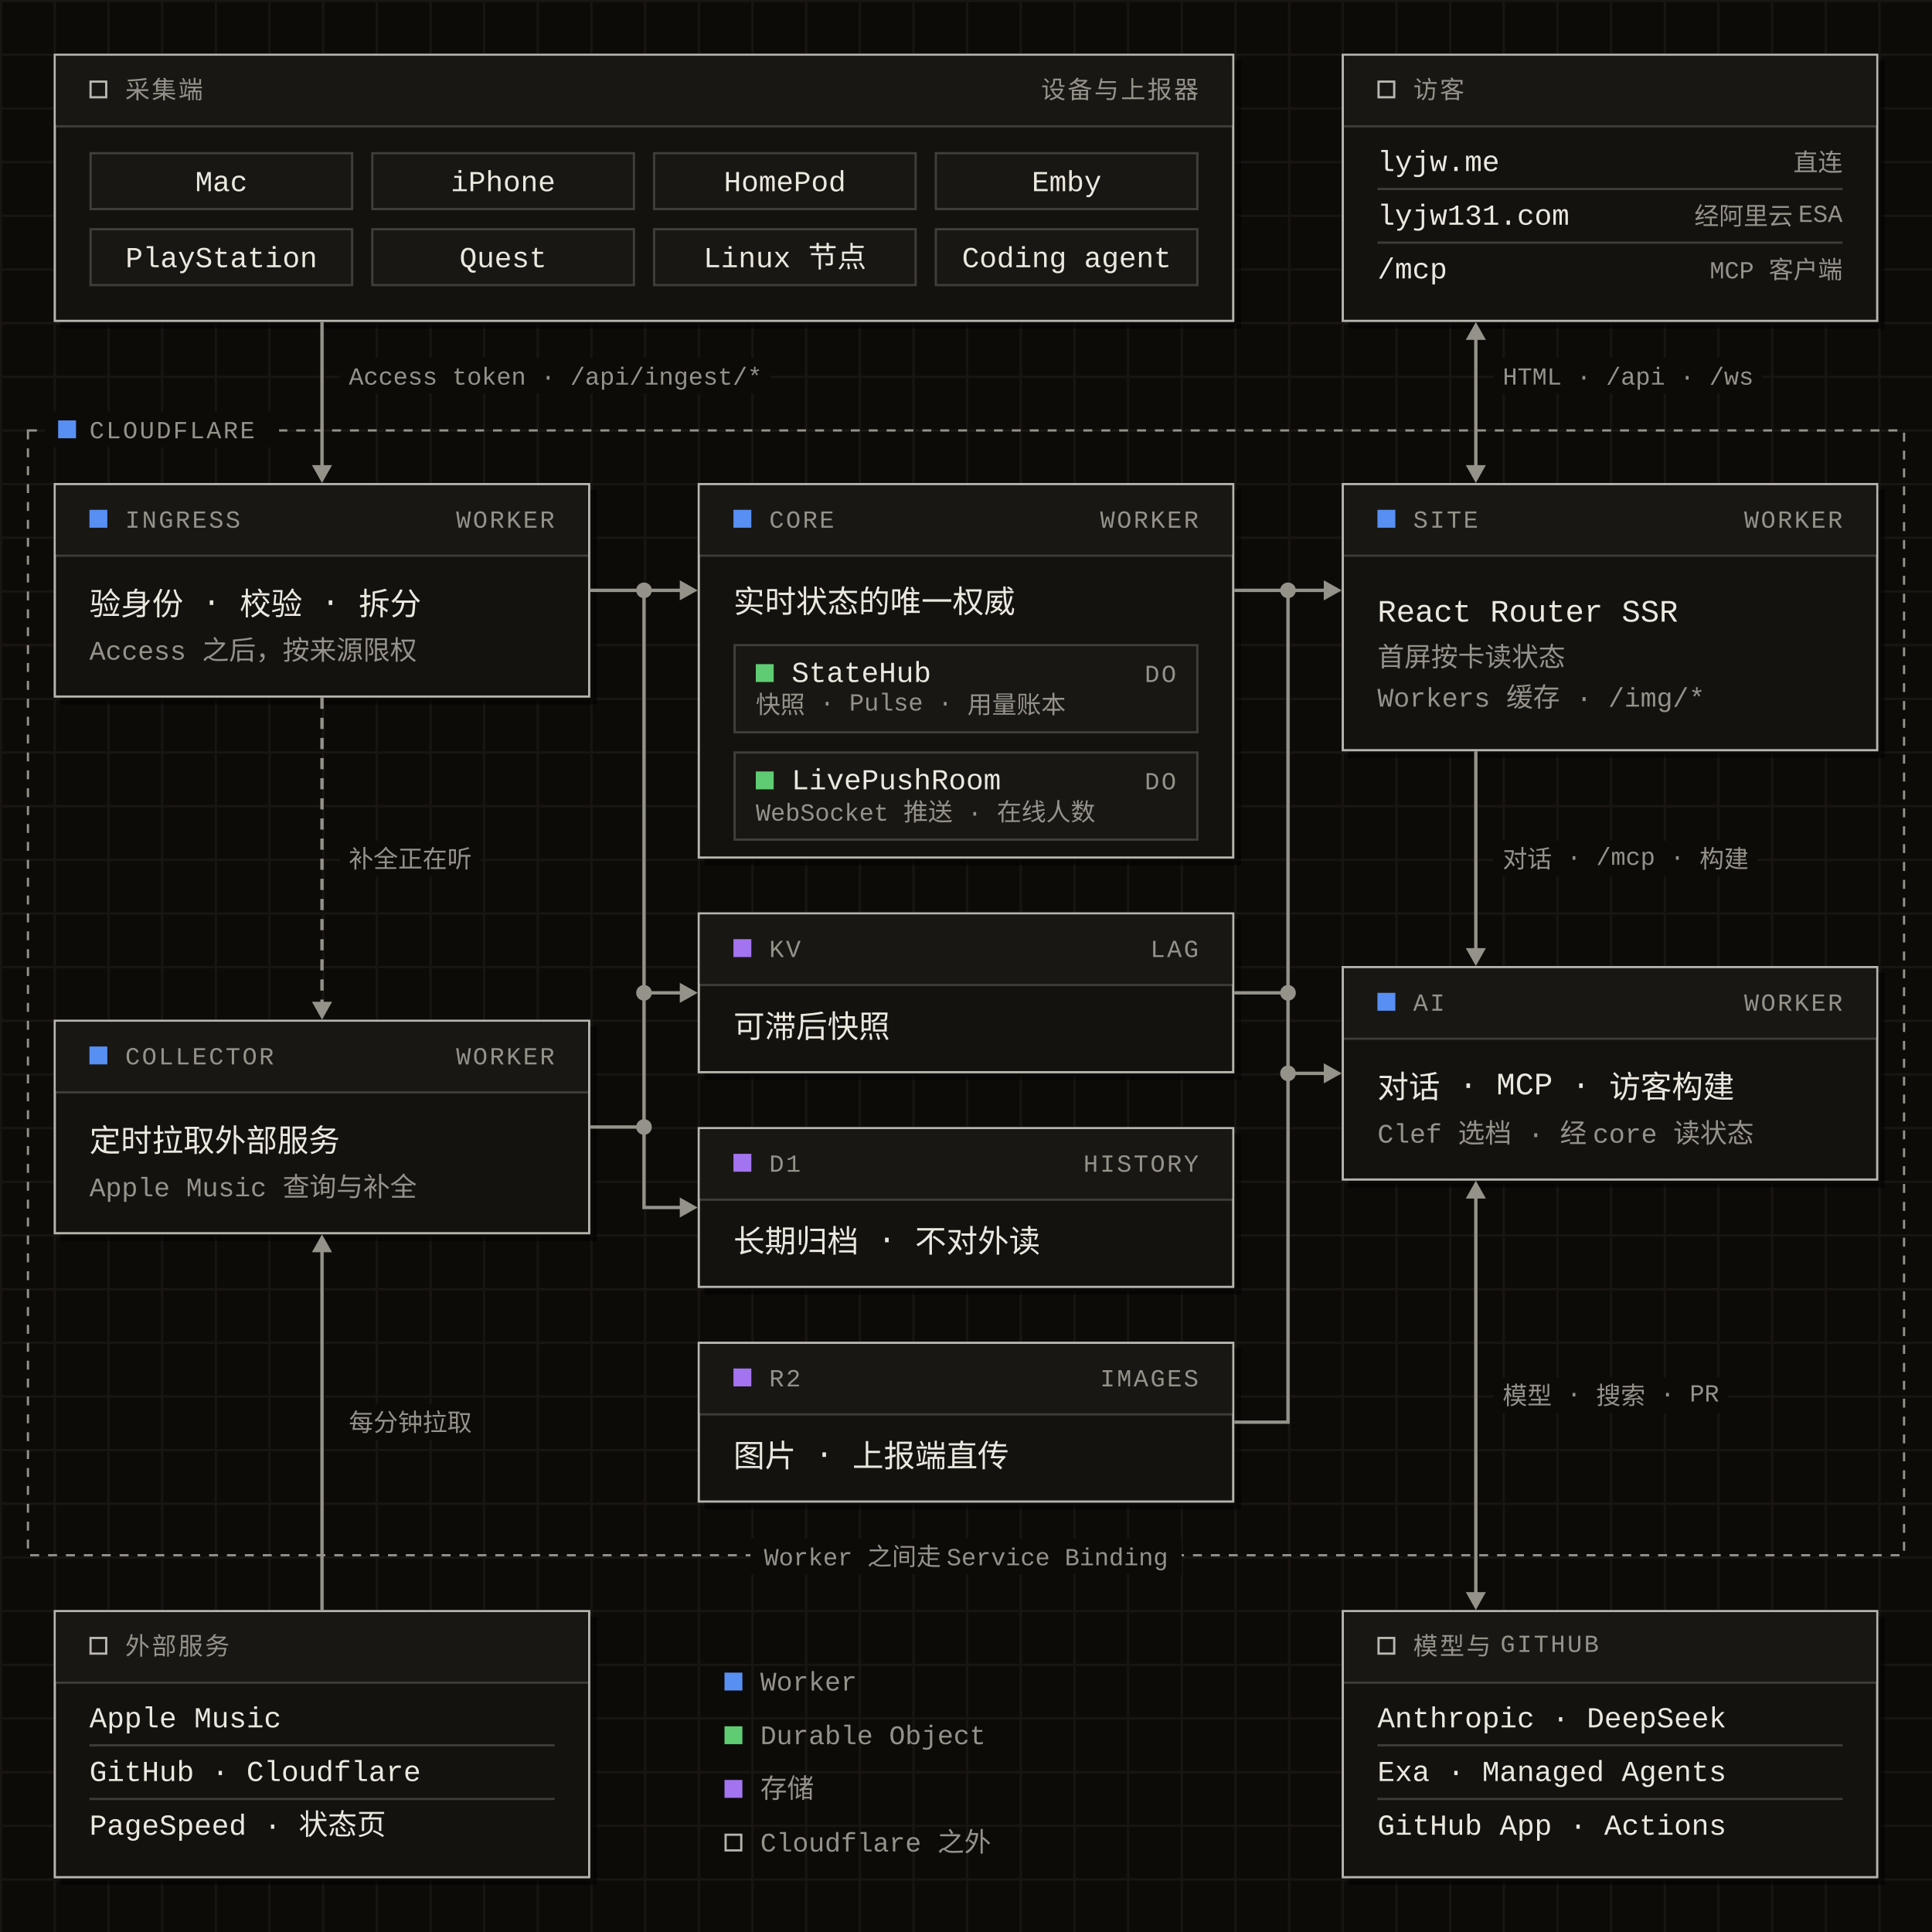
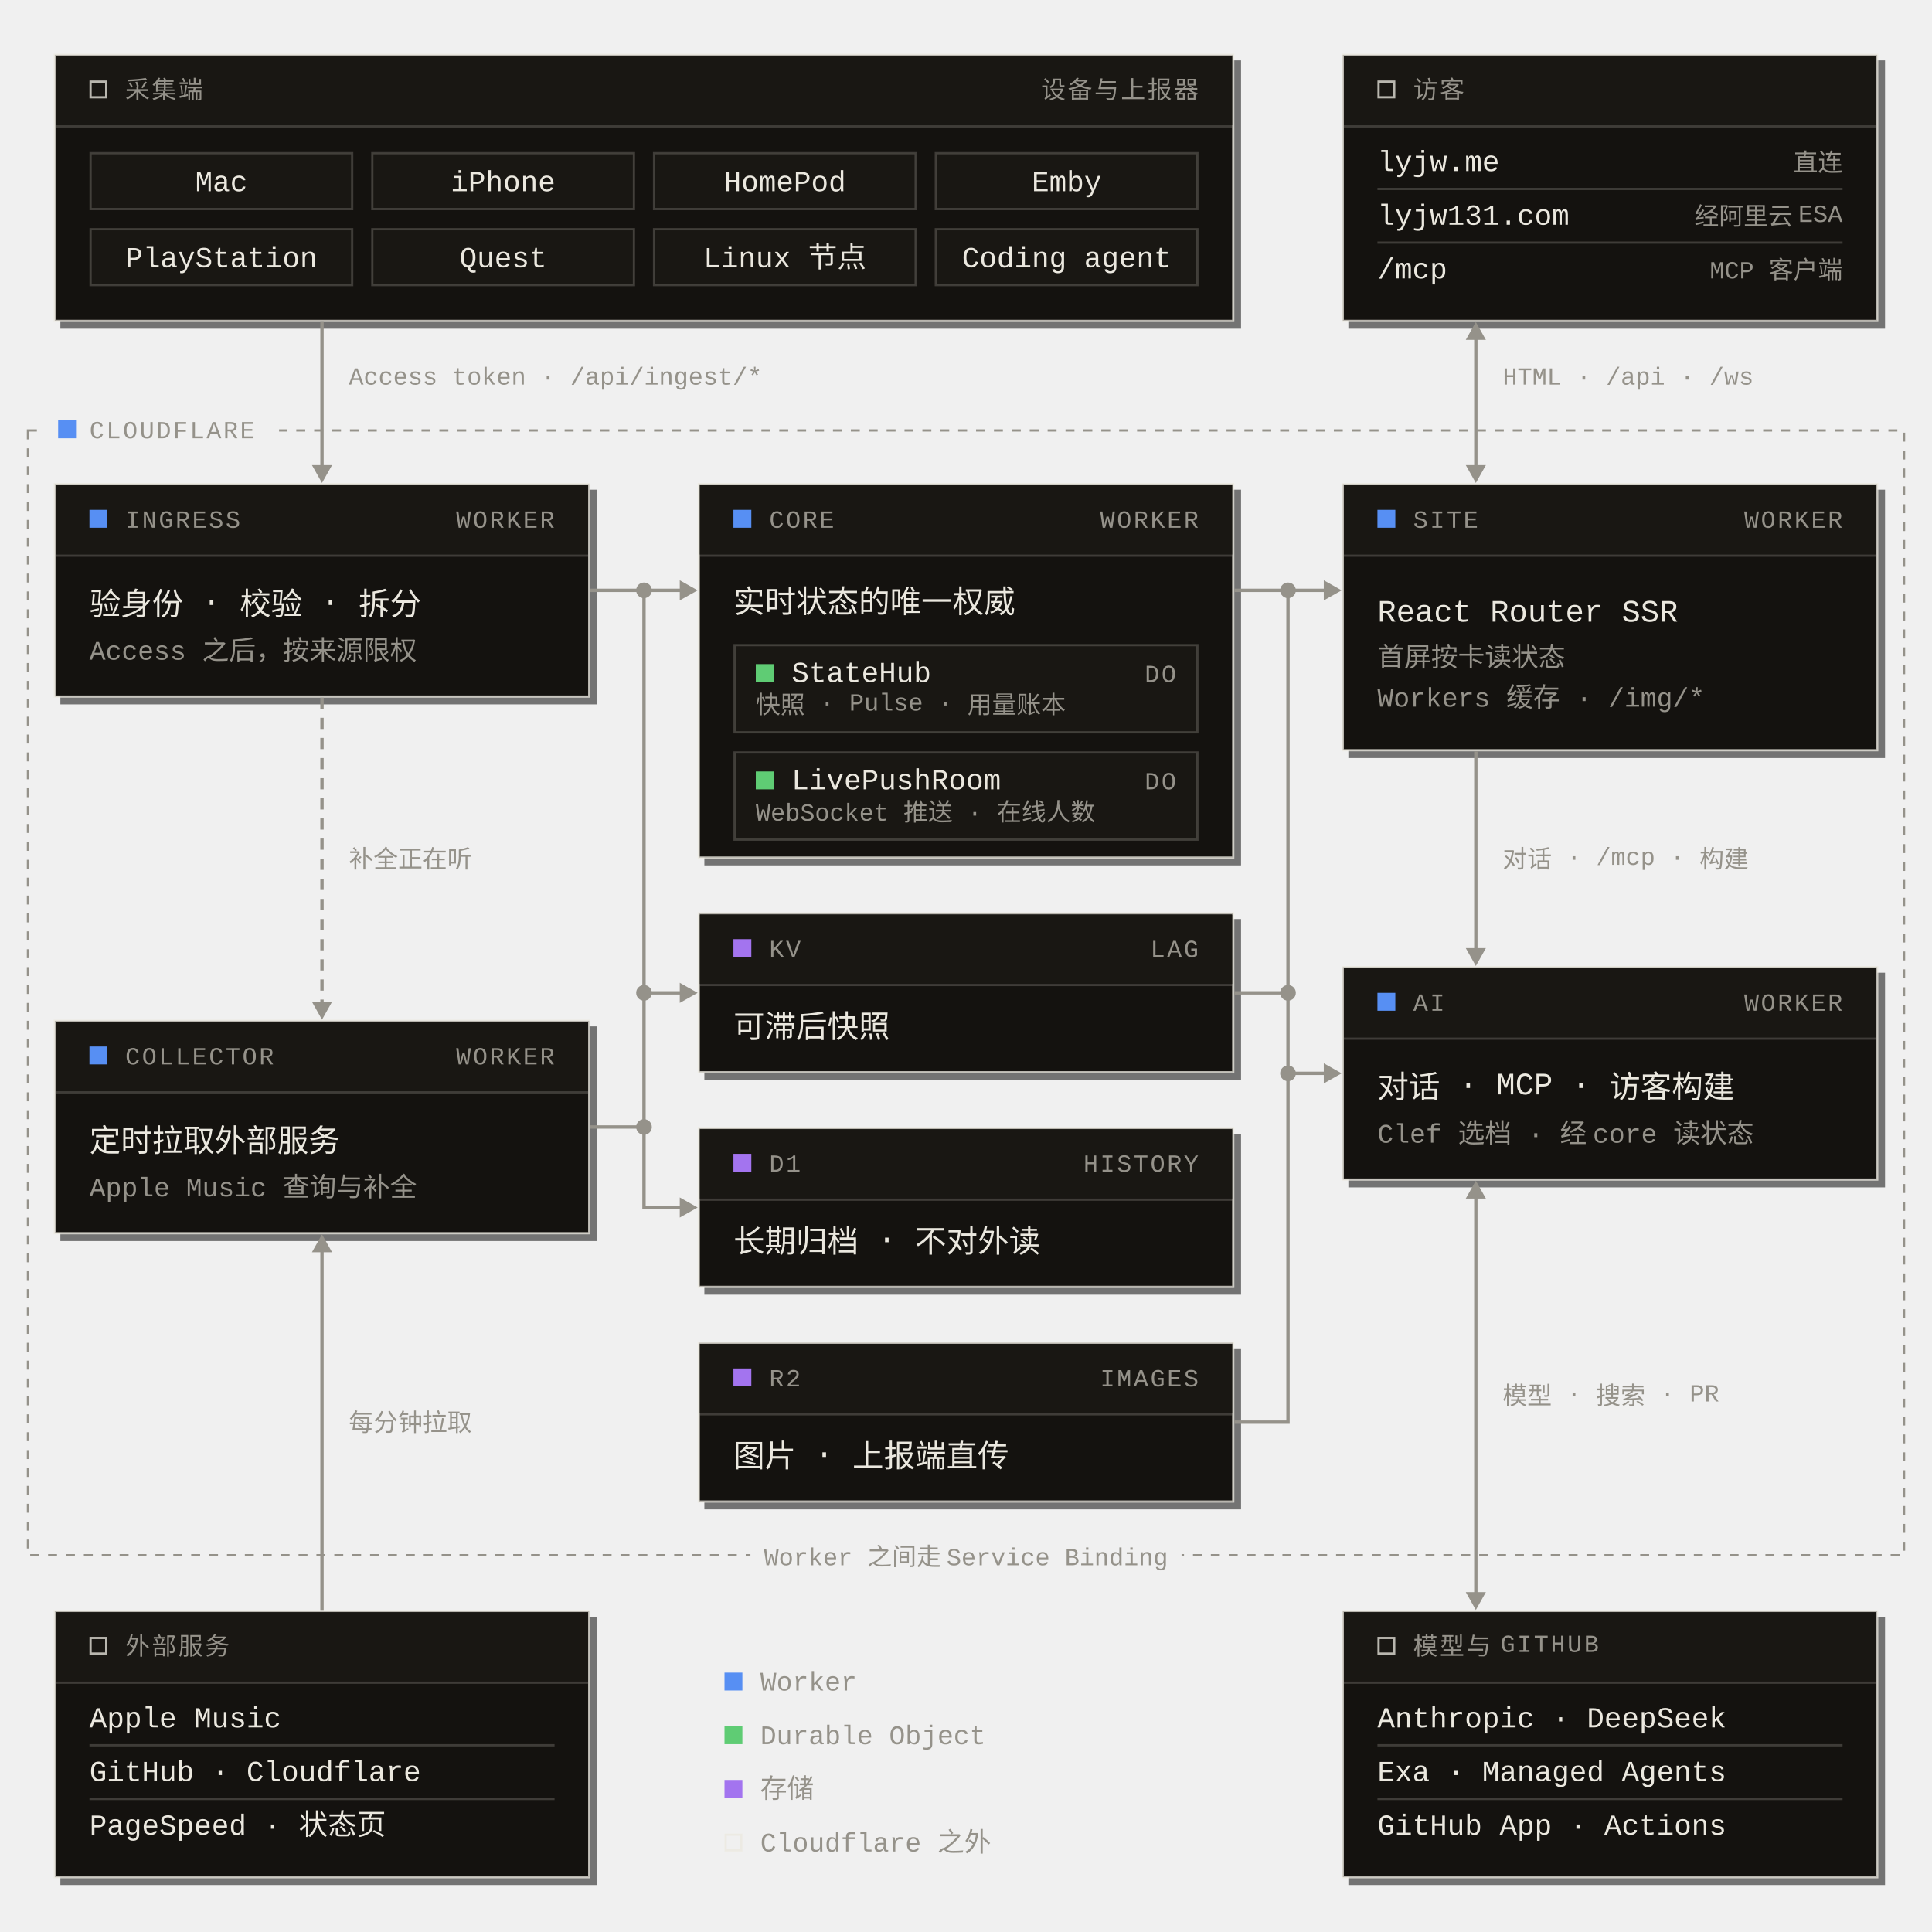
<svg xmlns="http://www.w3.org/2000/svg" viewBox="0 0 864 864" width="864" height="864" role="img" aria-labelledby="title desc">
-   <style>text{font-family:'Geist Mono', ui-monospace, SFMono-Regular, 'SF Mono', Menlo, Consolas, 'Liberation Mono', monospace, 'PingFang SC', 'Hiragino Sans GB', 'Noto Sans CJK SC', 'Microsoft YaHei', sans-serif;font-variant-numeric:tabular-nums slashed-zero}.bg{fill:#0d0b08}.grid{fill:none;stroke:#ebe8df0d}.card{fill:#14120f;stroke:#ebe8dfc2}.shadow{fill:#00000085}.head{fill:#191713}.rule{stroke:#ebe8df33}.chip{fill:#191713;stroke:#ebe8df33}.region{fill:none;stroke:#95928a;stroke-dasharray:4 4}.edge{fill:none;stroke:#95928a;stroke-width:1.5}.edge.dash{stroke-dasharray:5 4}.tip{fill:#95928a}.knock{fill:#0d0b08}.label{font-size:11px;letter-spacing:0.88px;fill:#95928a}.title{font-size:14px;font-weight:500;fill:#ebe8df}.body{font-size:13px;fill:#ebe8df}.cap{font-size:12px;fill:#95928a}.small{font-size:11px;fill:#95928a}.m-worker{fill:#578ff3}.m-do{fill:#5fcc74}.m-store{fill:#a374ef}.m-lyjw{fill:#2eb1ef}.m-claude{fill:#e99174}.m-devin{fill:#49b86c}.m-flow{fill:#ebe8df}.m-outside{fill:none;stroke:#ebe8dfc2}</style>
+   <style>text{font-family:'Geist Mono', ui-monospace, SFMono-Regular, 'SF Mono', Menlo, Consolas, 'Liberation Mono', monospace, 'PingFang SC', 'Hiragino Sans GB', 'Noto Sans CJK SC', 'Microsoft YaHei', sans-serif;font-variant-numeric:tabular-nums slashed-zero}.card{fill:#14120f;stroke:#ebe8dfc2}.shadow{fill:#00000085}.head{fill:#191713}.rule{stroke:#ebe8df33}.chip{fill:#191713;stroke:#ebe8df33}.region{fill:none;stroke:#95928a;stroke-dasharray:4 4}.edge{fill:none;stroke:#95928a;stroke-width:1.5}.edge.dash{stroke-dasharray:5 4}.tip{fill:#95928a}.label{font-size:11px;letter-spacing:0.88px;fill:#95928a}.title{font-size:14px;font-weight:500;fill:#ebe8df}.body{font-size:13px;fill:#ebe8df}.cap{font-size:12px;fill:#95928a}.small{font-size:11px;fill:#95928a}.m-worker{fill:#578ff3}.m-do{fill:#5fcc74}.m-store{fill:#a374ef}.m-lyjw{fill:#2eb1ef}.m-claude{fill:#e99174}.m-devin{fill:#49b86c}.m-flow{fill:#ebe8df}.m-outside{fill:none;stroke:#ebe8dfc2}</style>
  <defs>
-     <pattern id="paper" width="24" height="24" patternUnits="userSpaceOnUse">
-       <path class="grid" d="M24 0.5H0.5V24" />
-     </pattern>
+     <mask id="gaps" maskUnits="userSpaceOnUse" x="0" y="0" width="864" height="864">
+       <rect width="864" height="864" fill="#fff" />
+       <rect x="20" y="184" width="104.8" height="16" />
+       <rect x="152" y="160" width="192.8" height="16" />
+       <rect x="668" y="160" width="120.2" height="16" />
+       <rect x="152" y="376" width="63" height="16" />
+       <rect x="152" y="628" width="63" height="16" />
+       <rect x="668" y="376" width="118" height="16" />
+       <rect x="668" y="616" width="104.8" height="16" />
+       <rect x="335.6" y="688" width="192.8" height="16" />
+     </mask>
  </defs>
-   <rect class="bg" width="864" height="864" />
-   <rect width="864" height="864" fill="url(#paper)" />
-   <rect class="region" x="12.5" y="192.5" width="839" height="503" />
+   <g mask="url(#gaps)">
+     <rect class="region" x="12.5" y="192.5" width="839" height="503" />
+   </g>
  <rect class="shadow" x="27" y="27" width="528" height="120" />
  <rect class="card" x="24.5" y="24.5" width="527" height="119" />
  <rect class="head" x="25" y="25" width="526" height="31" />
  <path class="rule" d="M25 56.5H551" />
  <rect class="m-outside" x="40.5" y="36.5" width="7" height="7" />
  <text class="label" x="56" y="44">采集端</text>
  <text class="label" x="536" y="44" text-anchor="end">设备与上报器</text>
  <rect class="chip" x="40.5" y="68.5" width="117" height="25" />
  <text class="body" x="99" y="85.5" text-anchor="middle">Mac</text>
  <rect class="chip" x="166.5" y="68.5" width="117" height="25" />
  <text class="body" x="225" y="85.5" text-anchor="middle">iPhone</text>
  <rect class="chip" x="292.5" y="68.5" width="117" height="25" />
  <text class="body" x="351" y="85.5" text-anchor="middle">HomePod</text>
  <rect class="chip" x="418.5" y="68.5" width="117" height="25" />
  <text class="body" x="477" y="85.5" text-anchor="middle">Emby</text>
  <rect class="chip" x="40.5" y="102.5" width="117" height="25" />
  <text class="body" x="99" y="119.5" text-anchor="middle">PlayStation</text>
  <rect class="chip" x="166.5" y="102.5" width="117" height="25" />
  <text class="body" x="225" y="119.5" text-anchor="middle">Quest</text>
  <rect class="chip" x="292.5" y="102.5" width="117" height="25" />
  <text class="body" x="351" y="119.5" text-anchor="middle">Linux 节点</text>
  <rect class="chip" x="418.5" y="102.5" width="117" height="25" />
  <text class="body" x="477" y="119.5" text-anchor="middle">Coding agent</text>
  <rect class="shadow" x="603" y="27" width="240" height="120" />
  <rect class="card" x="600.5" y="24.5" width="239" height="119" />
  <rect class="head" x="601" y="25" width="238" height="31" />
  <path class="rule" d="M601 56.5H839" />
  <rect class="m-outside" x="616.5" y="36.5" width="7" height="7" />
  <text class="label" x="632" y="44">访客</text>
  <text class="body" x="616" y="76.5">lyjw.me</text>
  <text class="small" x="824" y="76.5" text-anchor="end">直连</text>
  <path class="rule" d="M616 84.5H824" />
  <text class="body" x="616" y="100.5">lyjw131.com</text>
  <text class="small" x="824" y="100.5" text-anchor="end">经阿里云 ESA</text>
  <path class="rule" d="M616 108.5H824" />
  <text class="body" x="616" y="124.5">/mcp</text>
  <text class="small" x="824" y="124.5" text-anchor="end">MCP 客户端</text>
  <rect class="shadow" x="27" y="219" width="240" height="96" />
  <rect class="card" x="24.5" y="216.5" width="239" height="95" />
  <rect class="head" x="25" y="217" width="238" height="31" />
  <path class="rule" d="M25 248.5H263" />
  <rect class="m-worker" x="40" y="228" width="8" height="8" />
  <text class="label" x="56" y="236">INGRESS</text>
  <text class="label" x="248" y="236" text-anchor="end">WORKER</text>
  <text class="title" x="40" y="275">验身份 · 校验 · 拆分</text>
  <text class="cap" x="40" y="295">Access 之后，按来源限权</text>
  <rect class="shadow" x="27" y="459" width="240" height="96" />
  <rect class="card" x="24.5" y="456.5" width="239" height="95" />
  <rect class="head" x="25" y="457" width="238" height="31" />
  <path class="rule" d="M25 488.5H263" />
  <rect class="m-worker" x="40" y="468" width="8" height="8" />
  <text class="label" x="56" y="476">COLLECTOR</text>
  <text class="label" x="248" y="476" text-anchor="end">WORKER</text>
  <text class="title" x="40" y="515">定时拉取外部服务</text>
  <text class="cap" x="40" y="535">Apple Music 查询与补全</text>
  <rect class="shadow" x="315" y="219" width="240" height="168" />
  <rect class="card" x="312.5" y="216.5" width="239" height="167" />
  <rect class="head" x="313" y="217" width="238" height="31" />
  <path class="rule" d="M313 248.5H551" />
  <rect class="m-worker" x="328" y="228" width="8" height="8" />
  <text class="label" x="344" y="236">CORE</text>
  <text class="label" x="536" y="236" text-anchor="end">WORKER</text>
  <text class="title" x="328" y="274">实时状态的唯一权威</text>
  <rect class="chip" x="328.5" y="288.5" width="207" height="39" />
  <rect class="m-do" x="338" y="297" width="8" height="8" />
  <text class="body" x="354" y="305">StateHub</text>
  <text class="label" x="526" y="305" text-anchor="end">DO</text>
  <text class="small" x="338" y="319">快照 · Pulse · 用量账本</text>
  <rect class="chip" x="328.5" y="336.5" width="207" height="39" />
  <rect class="m-do" x="338" y="345" width="8" height="8" />
  <text class="body" x="354" y="353">LivePushRoom</text>
  <text class="label" x="526" y="353" text-anchor="end">DO</text>
  <text class="small" x="338" y="367">WebSocket 推送 · 在线人数</text>
  <rect class="shadow" x="315" y="411" width="240" height="72" />
  <rect class="card" x="312.5" y="408.5" width="239" height="71" />
  <rect class="head" x="313" y="409" width="238" height="31" />
  <path class="rule" d="M313 440.5H551" />
  <rect class="m-store" x="328" y="420" width="8" height="8" />
  <text class="label" x="344" y="428">KV</text>
  <text class="label" x="536" y="428" text-anchor="end">LAG</text>
  <text class="title" x="328" y="464">可滞后快照</text>
  <rect class="shadow" x="315" y="507" width="240" height="72" />
  <rect class="card" x="312.5" y="504.5" width="239" height="71" />
  <rect class="head" x="313" y="505" width="238" height="31" />
  <path class="rule" d="M313 536.5H551" />
  <rect class="m-store" x="328" y="516" width="8" height="8" />
  <text class="label" x="344" y="524">D1</text>
  <text class="label" x="536" y="524" text-anchor="end">HISTORY</text>
  <text class="title" x="328" y="560">长期归档 · 不对外读</text>
  <rect class="shadow" x="315" y="603" width="240" height="72" />
  <rect class="card" x="312.5" y="600.5" width="239" height="71" />
  <rect class="head" x="313" y="601" width="238" height="31" />
  <path class="rule" d="M313 632.5H551" />
  <rect class="m-store" x="328" y="612" width="8" height="8" />
  <text class="label" x="344" y="620">R2</text>
  <text class="label" x="536" y="620" text-anchor="end">IMAGES</text>
  <text class="title" x="328" y="656">图片 · 上报端直传</text>
  <rect class="shadow" x="603" y="219" width="240" height="120" />
  <rect class="card" x="600.5" y="216.5" width="239" height="119" />
  <rect class="head" x="601" y="217" width="238" height="31" />
  <path class="rule" d="M601 248.5H839" />
  <rect class="m-worker" x="616" y="228" width="8" height="8" />
  <text class="label" x="632" y="236">SITE</text>
  <text class="label" x="824" y="236" text-anchor="end">WORKER</text>
  <text class="title" x="616" y="278">React Router SSR</text>
  <text class="cap" x="616" y="298">首屏按卡读状态</text>
  <text class="cap" x="616" y="316">Workers 缓存 · /img/*</text>
  <rect class="shadow" x="603" y="435" width="240" height="96" />
  <rect class="card" x="600.5" y="432.5" width="239" height="95" />
  <rect class="head" x="601" y="433" width="238" height="31" />
  <path class="rule" d="M601 464.5H839" />
  <rect class="m-worker" x="616" y="444" width="8" height="8" />
  <text class="label" x="632" y="452">AI</text>
  <text class="label" x="824" y="452" text-anchor="end">WORKER</text>
  <text class="title" x="616" y="491">对话 · MCP · 访客构建</text>
  <text class="cap" x="616" y="511">Clef 选档 · 经 core 读状态</text>
  <rect class="shadow" x="27" y="723" width="240" height="120" />
  <rect class="card" x="24.5" y="720.5" width="239" height="119" />
  <rect class="head" x="25" y="721" width="238" height="31" />
  <path class="rule" d="M25 752.5H263" />
  <rect class="m-outside" x="40.5" y="732.5" width="7" height="7" />
  <text class="label" x="56" y="740">外部服务</text>
  <text class="body" x="40" y="772.5">Apple Music</text>
  <path class="rule" d="M40 780.5H248" />
  <text class="body" x="40" y="796.5">GitHub · Cloudflare</text>
  <path class="rule" d="M40 804.5H248" />
  <text class="body" x="40" y="820.5">PageSpeed · 状态页</text>
  <rect class="shadow" x="603" y="723" width="240" height="120" />
  <rect class="card" x="600.5" y="720.5" width="239" height="119" />
  <rect class="head" x="601" y="721" width="238" height="31" />
  <path class="rule" d="M601 752.5H839" />
  <rect class="m-outside" x="616.5" y="732.5" width="7" height="7" />
  <text class="label" x="632" y="740">模型与 GITHUB</text>
  <text class="body" x="616" y="772.5">Anthropic · DeepSeek</text>
  <path class="rule" d="M616 780.5H824" />
  <text class="body" x="616" y="796.5">Exa · Managed Agents</text>
  <path class="rule" d="M616 804.5H824" />
  <text class="body" x="616" y="820.5">GitHub App · Actions</text>
-   <path class="tip" d="M144 216L139.5 208L148.5 208Z" />
-   <path class="edge" d="M144 144L144 210" />
-   <path class="tip" d="M660 216L655.5 208L664.5 208Z" />
-   <path class="tip" d="M660 144L664.5 152L655.5 152Z" />
-   <path class="edge" d="M660 150L660 210" />
-   <path class="tip" d="M144 456L139.5 448L148.5 448Z" />
-   <path class="edge dash" d="M144 312L144 450" />
-   <path class="tip" d="M144 552L148.5 560L139.5 560Z" />
-   <path class="edge" d="M144 720L144 558" />
-   <path class="tip" d="M312 264L304 268.5L304 259.5Z" />
-   <path class="edge" d="M264 264L306 264" />
-   <path class="tip" d="M312 540L304 544.5L304 535.5Z" />
-   <path class="edge" d="M288 264L288 540L306 540" />
-   <path class="tip" d="M312 444L304 448.5L304 439.5Z" />
-   <path class="edge" d="M288 444L306 444" />
-   <path class="edge" d="M264 504L288 504" />
-   <circle class="tip" cx="288" cy="264" r="3.5" />
-   <circle class="tip" cx="288" cy="444" r="3.5" />
-   <circle class="tip" cx="288" cy="504" r="3.5" />
-   <path class="tip" d="M600 264L592 268.5L592 259.5Z" />
-   <path class="edge" d="M552 264L594 264" />
-   <path class="edge" d="M552 636L576 636L576 264" />
-   <path class="edge" d="M552 444L576 444" />
-   <path class="tip" d="M600 480L592 484.5L592 475.5Z" />
-   <path class="edge" d="M576 480L594 480" />
-   <circle class="tip" cx="576" cy="264" r="3.5" />
-   <circle class="tip" cx="576" cy="444" r="3.5" />
-   <circle class="tip" cx="576" cy="480" r="3.5" />
-   <path class="tip" d="M660 432L655.5 424L664.5 424Z" />
-   <path class="edge" d="M660 336L660 426" />
-   <path class="tip" d="M660 720L655.5 712L664.5 712Z" />
-   <path class="tip" d="M660 528L664.5 536L655.5 536Z" />
-   <path class="edge" d="M660 534L660 714" />
-   <rect class="knock" x="20" y="184" width="104.8" height="16" />
+   <g mask="url(#gaps)">
+     <path class="tip" d="M144 216L139.5 208L148.5 208Z" />
+     <path class="edge" d="M144 144L144 210" />
+     <path class="tip" d="M660 216L655.5 208L664.5 208Z" />
+     <path class="tip" d="M660 144L664.5 152L655.5 152Z" />
+     <path class="edge" d="M660 150L660 210" />
+     <path class="tip" d="M144 456L139.5 448L148.5 448Z" />
+     <path class="edge dash" d="M144 312L144 450" />
+     <path class="tip" d="M144 552L148.5 560L139.5 560Z" />
+     <path class="edge" d="M144 720L144 558" />
+     <path class="tip" d="M312 264L304 268.5L304 259.5Z" />
+     <path class="edge" d="M264 264L306 264" />
+     <path class="tip" d="M312 540L304 544.5L304 535.5Z" />
+     <path class="edge" d="M288 264L288 540L306 540" />
+     <path class="tip" d="M312 444L304 448.5L304 439.5Z" />
+     <path class="edge" d="M288 444L306 444" />
+     <path class="edge" d="M264 504L288 504" />
+     <circle class="tip" cx="288" cy="264" r="3.5" />
+     <circle class="tip" cx="288" cy="444" r="3.5" />
+     <circle class="tip" cx="288" cy="504" r="3.5" />
+     <path class="tip" d="M600 264L592 268.5L592 259.5Z" />
+     <path class="edge" d="M552 264L594 264" />
+     <path class="edge" d="M552 636L576 636L576 264" />
+     <path class="edge" d="M552 444L576 444" />
+     <path class="tip" d="M600 480L592 484.5L592 475.5Z" />
+     <path class="edge" d="M576 480L594 480" />
+     <circle class="tip" cx="576" cy="264" r="3.5" />
+     <circle class="tip" cx="576" cy="444" r="3.5" />
+     <circle class="tip" cx="576" cy="480" r="3.5" />
+     <path class="tip" d="M660 432L655.5 424L664.5 424Z" />
+     <path class="edge" d="M660 336L660 426" />
+     <path class="tip" d="M660 720L655.5 712L664.5 712Z" />
+     <path class="tip" d="M660 528L664.5 536L655.5 536Z" />
+     <path class="edge" d="M660 534L660 714" />
+   </g>
  <rect class="m-worker" x="26" y="188" width="8" height="8" />
  <text class="label" x="40" y="196">CLOUDFLARE</text>
-   <rect class="knock" x="152" y="160" width="192.8" height="16" />
  <text class="small" x="156" y="172">Access token · /api/ingest/*</text>
-   <rect class="knock" x="668" y="160" width="120.2" height="16" />
  <text class="small" x="672" y="172">HTML · /api · /ws</text>
-   <rect class="knock" x="152" y="376" width="63" height="16" />
  <text class="small" x="156" y="388">补全正在听</text>
-   <rect class="knock" x="152" y="628" width="63" height="16" />
  <text class="small" x="156" y="640">每分钟拉取</text>
-   <rect class="knock" x="668" y="376" width="118" height="16" />
  <text class="small" x="672" y="388">对话 · /mcp · 构建</text>
-   <rect class="knock" x="668" y="616" width="104.8" height="16" />
  <text class="small" x="672" y="628">模型 · 搜索 · PR</text>
-   <rect class="knock" x="335.6" y="688" width="192.8" height="16" />
  <text class="small" x="432" y="700" text-anchor="middle">Worker 之间走 Service Binding</text>
  <rect class="m-worker" x="324" y="748" width="8" height="8" />
  <text class="cap" x="340" y="756">Worker</text>
  <rect class="m-do" x="324" y="772" width="8" height="8" />
  <text class="cap" x="340" y="780">Durable Object</text>
  <rect class="m-store" x="324" y="796" width="8" height="8" />
  <text class="cap" x="340" y="804">存储</text>
  <rect class="m-outside" x="324.5" y="820.5" width="7" height="7" />
  <text class="cap" x="340" y="828">Cloudflare 之外</text>
</svg>
